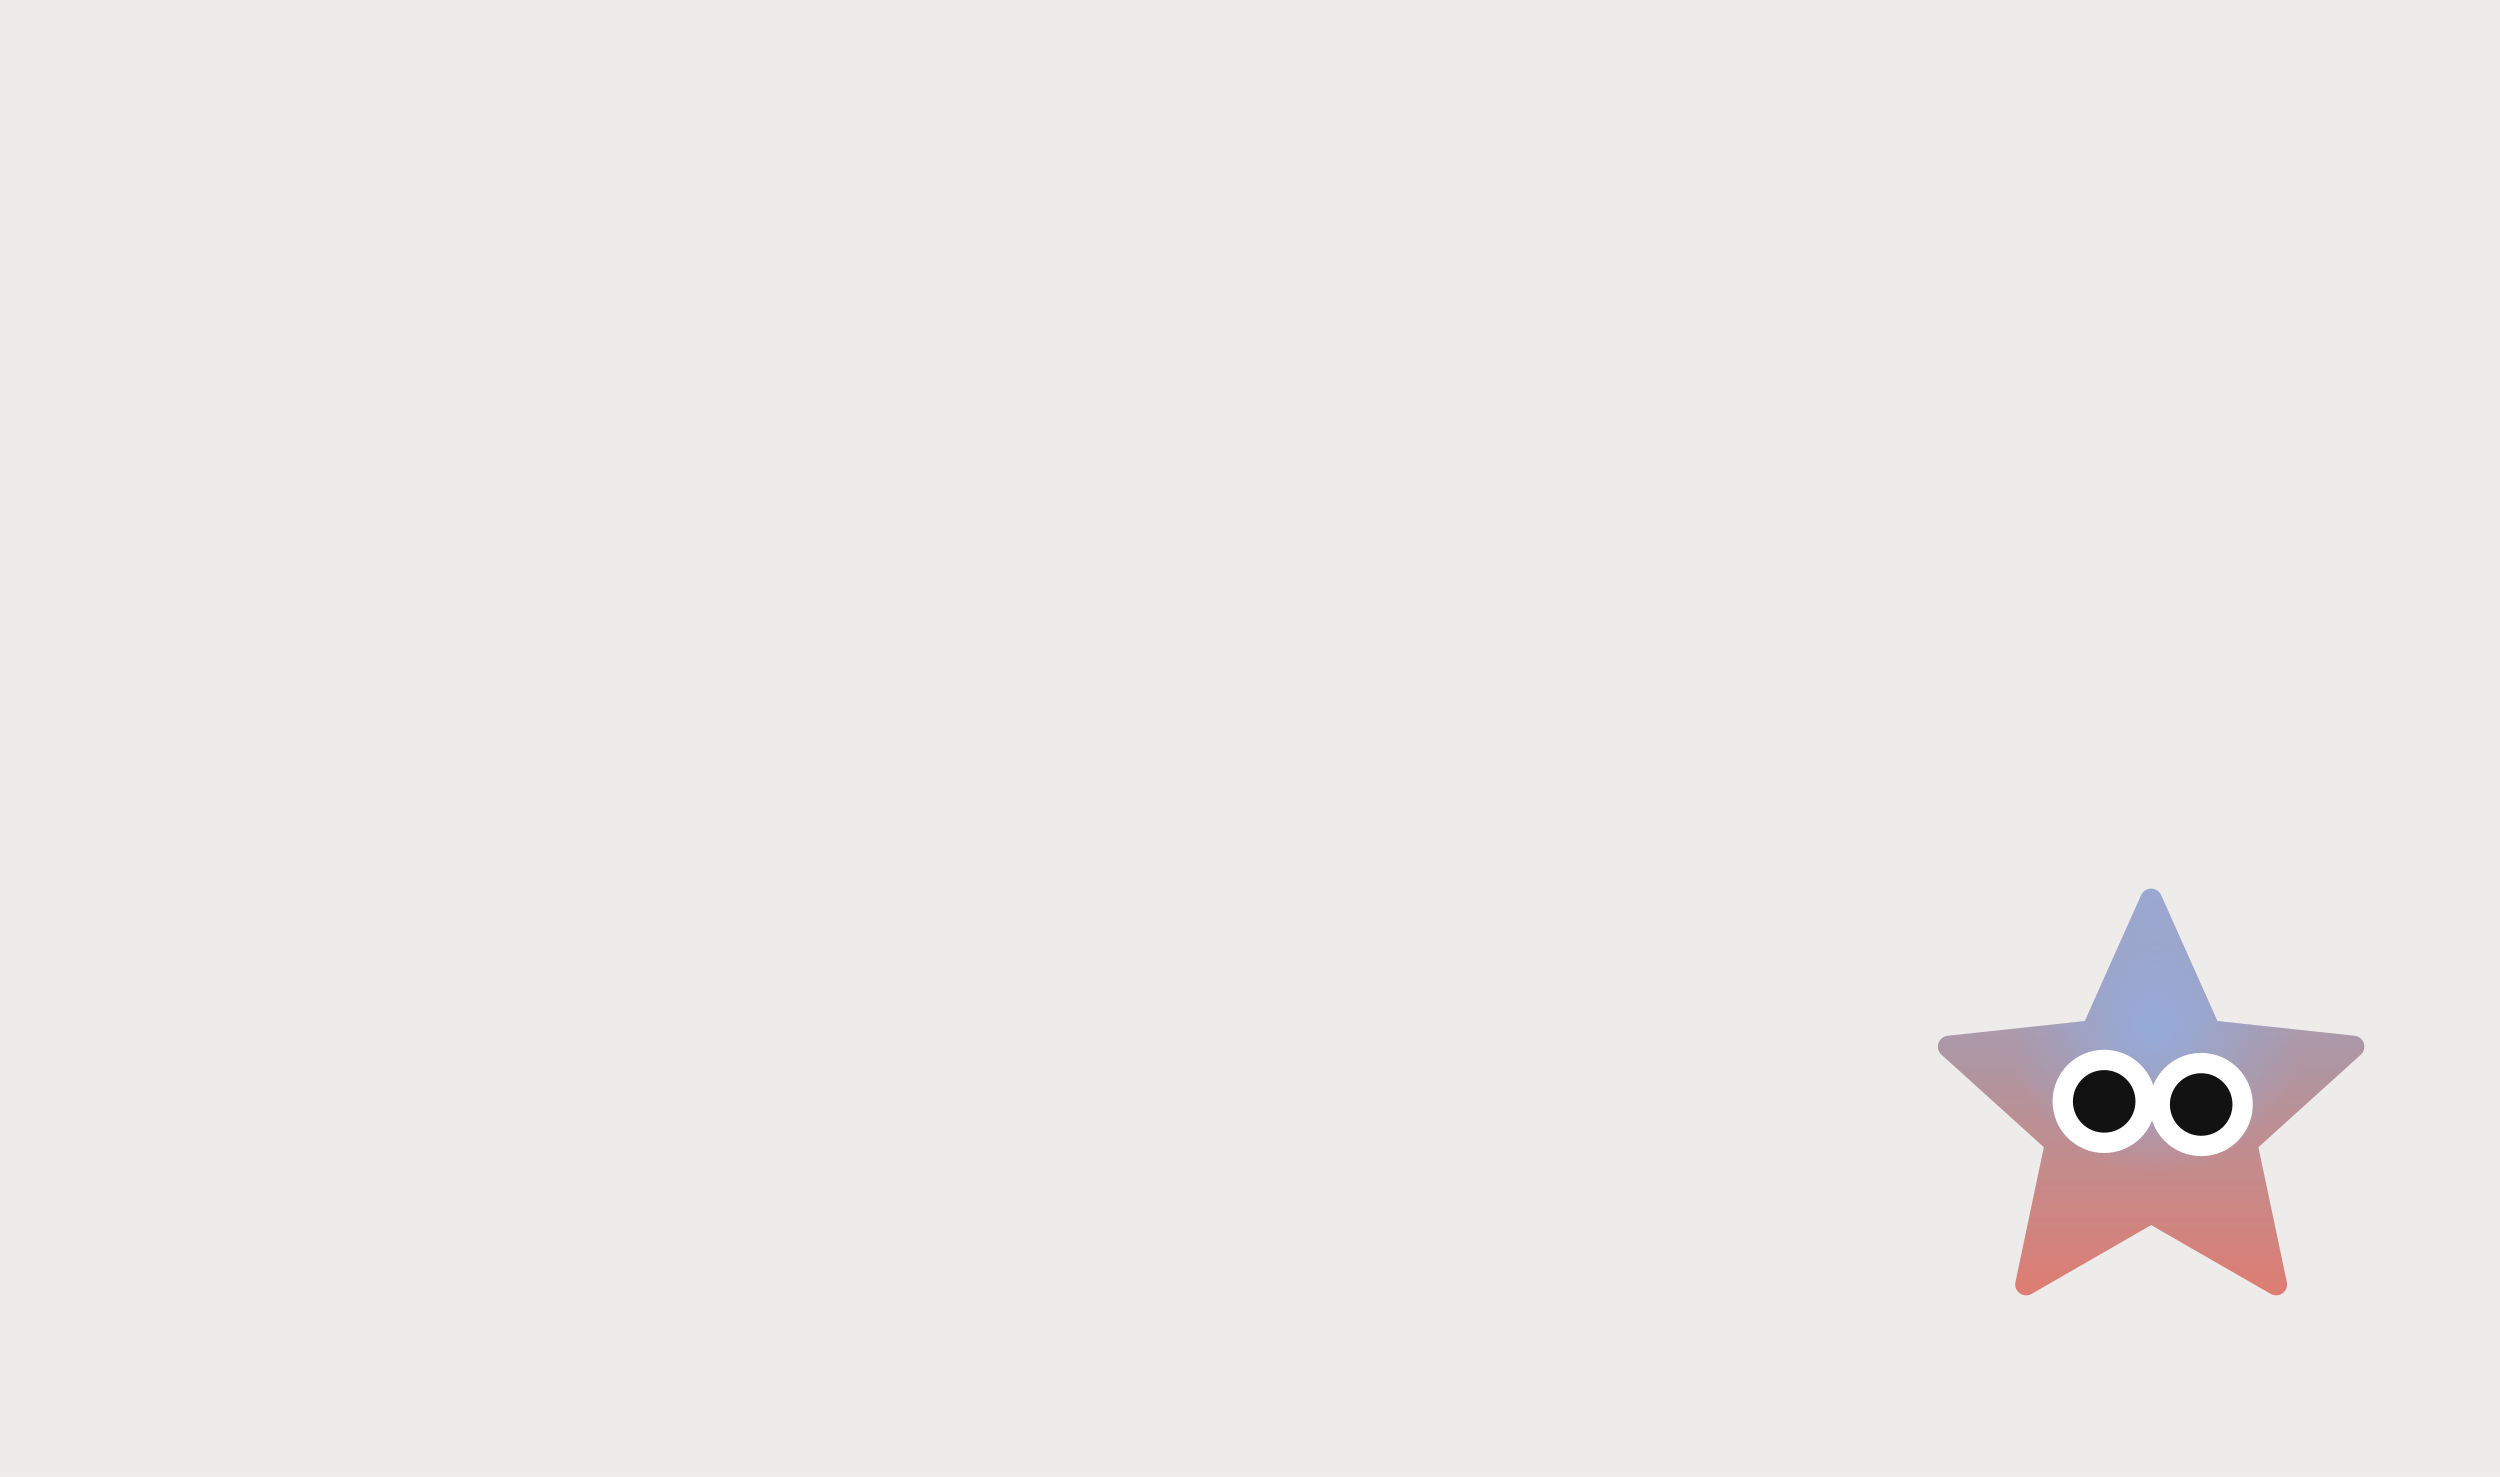
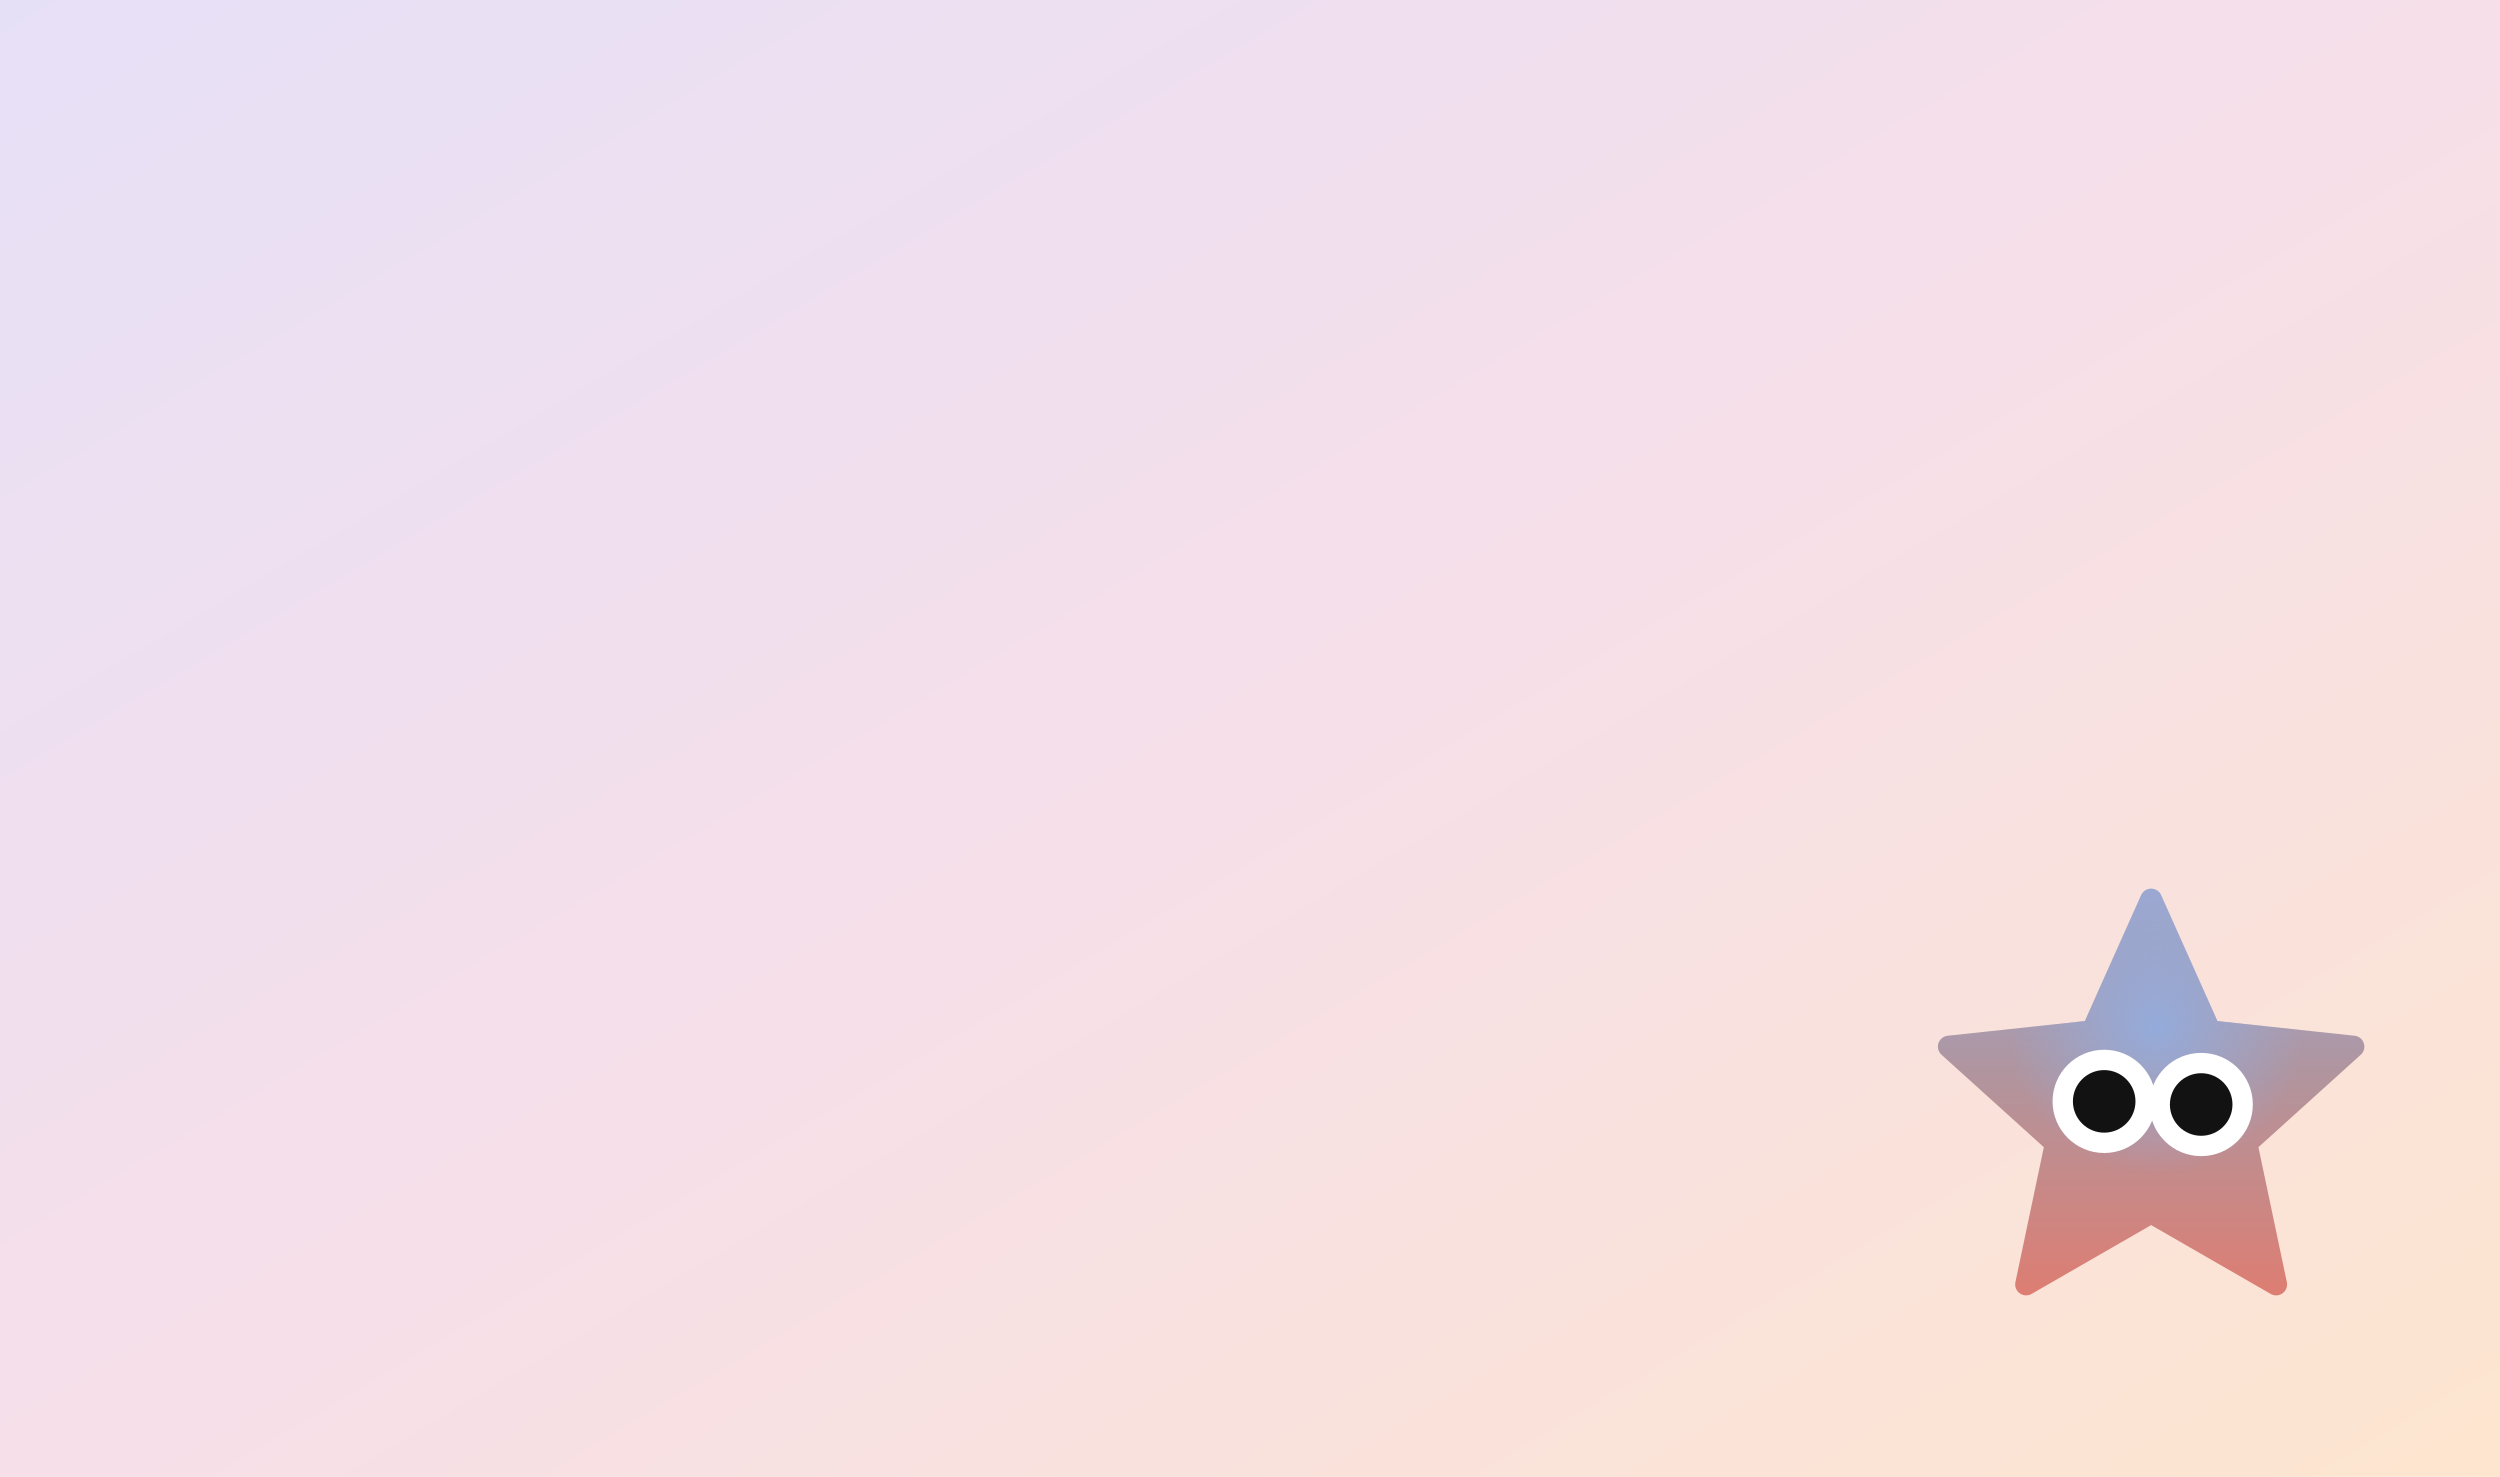
<svg xmlns="http://www.w3.org/2000/svg" viewBox="0 0 1598 944" width="1598" height="944">
  <defs>
+     <linearGradient id="bg" x1="0" y1="0" x2="1" y2="1">
+       <stop offset="0" stop-color="#e6e0f7" />
+       <stop offset=".5" stop-color="#f6dfe9" />
+       <stop offset="1" stop-color="#fde5cf" />
+     </linearGradient>
    <linearGradient id="body" gradientUnits="userSpaceOnUse" x1="1375" y1="561" x2="1375" y2="836">
      <stop offset="0" stop-color="#9aa9d4" />
      <stop offset=".45" stop-color="#b0959f" />
      <stop offset="1" stop-color="#e07c6f" />
    </linearGradient>
    <radialGradient id="glow" gradientUnits="userSpaceOnUse" cx="1378" cy="656" r="95">
      <stop offset="0" stop-color="#93acdd" stop-opacity=".95" />
      <stop offset="1" stop-color="#93acdd" stop-opacity="0" />
    </radialGradient>
    <mask id="shape">
      <polygon points="1375.0,575.0 1412.6,659.2 1504.3,669.0 1435.9,730.8 1454.9,821.0 1375.0,775.0 1295.1,821.0 1314.1,730.8 1245.7,669.0 1337.4,659.2" fill="#fff" stroke="#fff" stroke-width="14" stroke-linejoin="round" />
    </mask>
  </defs>
  <style>
    .hop, .spin, .look, .pupil { animation: 13200ms ease-in-out infinite; }
    .hop   { animation-name: hop; }
    .spin  { animation-name: spin; transform-origin: 1375px 711px; }
    .look  { animation-name: look; }
    .pupil { animation-name: blink; transform-box: fill-box; transform-origin: center; }
    @keyframes hop {
    0.00% { transform: translateY(-4px); }
    4.55% { transform: translateY(-6px); }
    9.09% { transform: translateY(-4px); }
    13.64% { transform: translateY(4px); }
    16.97% { transform: translateY(10px); }
    18.18% { transform: translateY(-34px); }
    19.39% { transform: translateY(-154px); }
    20.61% { transform: translateY(-220px); }
    22.42% { transform: translateY(-250px); }
    25.45% { transform: translateY(-250px); }
    26.67% { transform: translateY(-182px); }
    27.88% { transform: translateY(-26px); }
    29.09% { transform: translateY(20px); }
    30.30% { transform: translateY(30px); }
    31.52% { transform: translateY(-34px); }
    33.33% { transform: translateY(-90px); }
    33.94% { transform: translateY(-90px); }
    35.15% { transform: translateY(-62px); }
    36.97% { transform: translateY(14px); }
    38.18% { transform: translateY(18px); }
    42.42% { transform: translateY(10px); }
    48.48% { transform: translateY(0px); }
    53.03% { transform: translateY(-6px); }
    60.61% { transform: translateY(0px); }
    66.67% { transform: translateY(10px); }
    70.45% { transform: translateY(6px); }
    76.97% { transform: translateY(-4px); }
    78.18% { transform: translateY(-48px); }
    78.79% { transform: translateY(-46px); }
    79.39% { transform: translateY(16px); }
    80.00% { transform: translateY(24px); }
    80.61% { transform: translateY(-8px); }
    81.21% { transform: translateY(-12px); }
    81.82% { transform: translateY(8px); }
    83.33% { transform: translateY(10px); }
    90.91% { transform: translateY(-2px); }
    96.97% { transform: translateY(-6px); }
    100.00% { transform: translateY(-4px); }
    }
    @keyframes spin {
    0.00% { transform: rotate(0deg); }
    23.03% { transform: rotate(0deg); }
    25.45% { transform: rotate(360deg); }
    100.00% { transform: rotate(360deg); }
    }
    @keyframes look {
    0.00% { transform: translate(-7px, -9px); }
    16.67% { transform: translate(-3px, -8px); }
    18.18% { transform: translate(-1px, -9px); }
    22.73% { transform: translate(-1px, -9px); }
    23.03% { transform: translate(-6px, -12px); }
    23.64% { transform: translate(8px, -3px); }
    24.24% { transform: translate(2px, 8px); }
    24.85% { transform: translate(-12px, -6px); }
    26.06% { transform: translate(0px, -7px); }
    36.97% { transform: translate(-6px, -5px); }
    39.39% { transform: translate(-8px, -3px); }
    46.21% { transform: translate(-10px, 1px); }
    49.70% { transform: translate(-13px, 1px); }
    60.61% { transform: translate(-13px, 1px); }
    62.88% { transform: translate(-10px, 1px); }
    72.73% { transform: translate(-10px, 2px); }
    75.00% { transform: translate(-13px, 0px); }
    77.27% { transform: translate(-12px, 2px); }
    85.61% { transform: translate(-10px, 2px); }
    87.88% { transform: translate(-12px, 1px); }
    93.94% { transform: translate(-13px, 1px); }
    96.97% { transform: translate(-12px, 0px); }
    100.00% { transform: translate(-7px, -9px); }
    }
    @keyframes blink {
    0.00% { transform: scaleY(1); }
    31.82% { transform: scaleY(1); }
    33.33% { transform: scaleY(0.1); }
    34.55% { transform: scaleY(0.1); }
    35.76% { transform: scaleY(1); }
    46.97% { transform: scaleY(1); }
    47.88% { transform: scaleY(0.1); }
    48.48% { transform: scaleY(0.1); }
    49.70% { transform: scaleY(1); }
    89.39% { transform: scaleY(1); }
    90.91% { transform: scaleY(0.1); }
    91.52% { transform: scaleY(0.1); }
    93.03% { transform: scaleY(1); }
    100.00% { transform: scaleY(1); }
    }
    @media (prefers-reduced-motion: reduce) {
      .hop, .spin, .look, .pupil { animation: none; }
    }
  </style>
-   <rect width="1598" height="944" fill="#eeeceb" />
+   <rect width="1598" height="944" fill="url(#bg)" />
  <g class="hop">
    <g class="spin">
      <polygon points="1375.0,575.0 1412.6,659.2 1504.3,669.0 1435.9,730.8 1454.9,821.0 1375.0,775.0 1295.1,821.0 1314.1,730.8 1245.7,669.0 1337.4,659.2" fill="url(#body)" stroke="url(#body)" stroke-width="14" stroke-linejoin="round" />
      <circle cx="1378" cy="656" r="95" fill="url(#glow)" mask="url(#shape)" />
      <circle cx="1345" cy="704" r="33" fill="#fff" />
      <circle cx="1407" cy="706" r="33" fill="#fff" />
      <g class="look">
        <circle class="pupil" cx="1345" cy="704" r="20" fill="#131213" />
        <circle class="pupil" cx="1407" cy="706" r="20" fill="#131213" />
      </g>
    </g>
  </g>
</svg>
